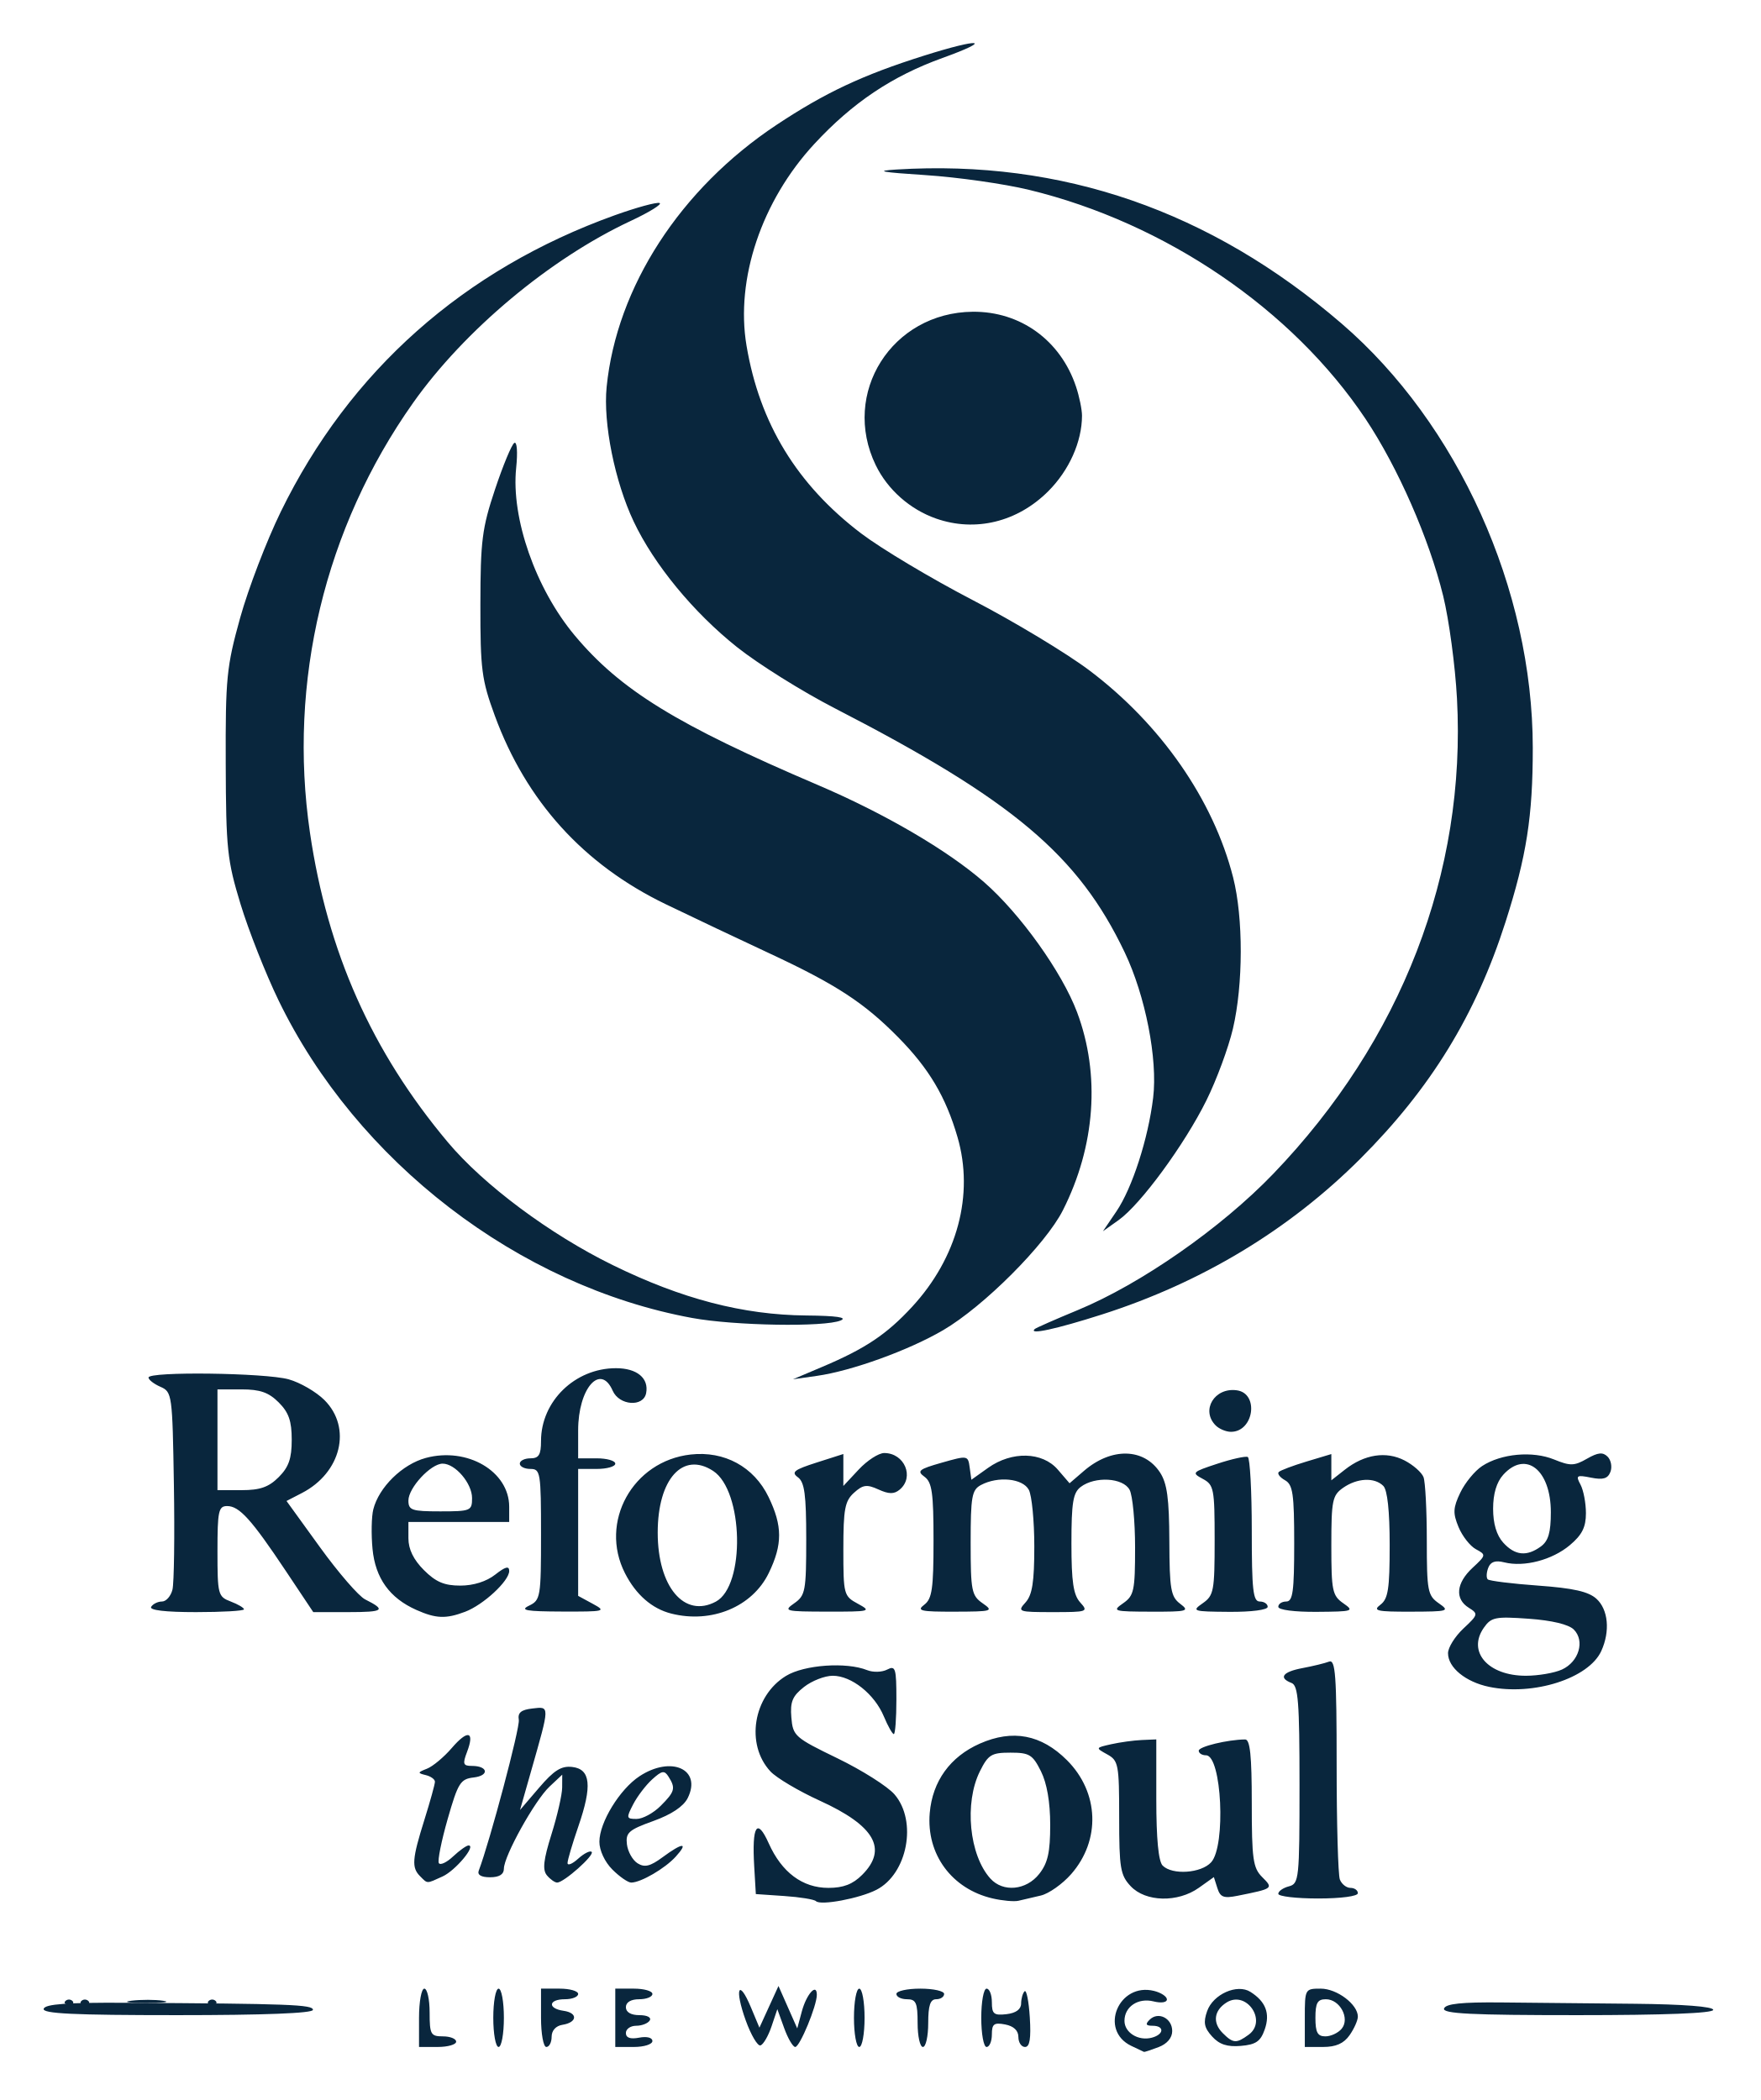
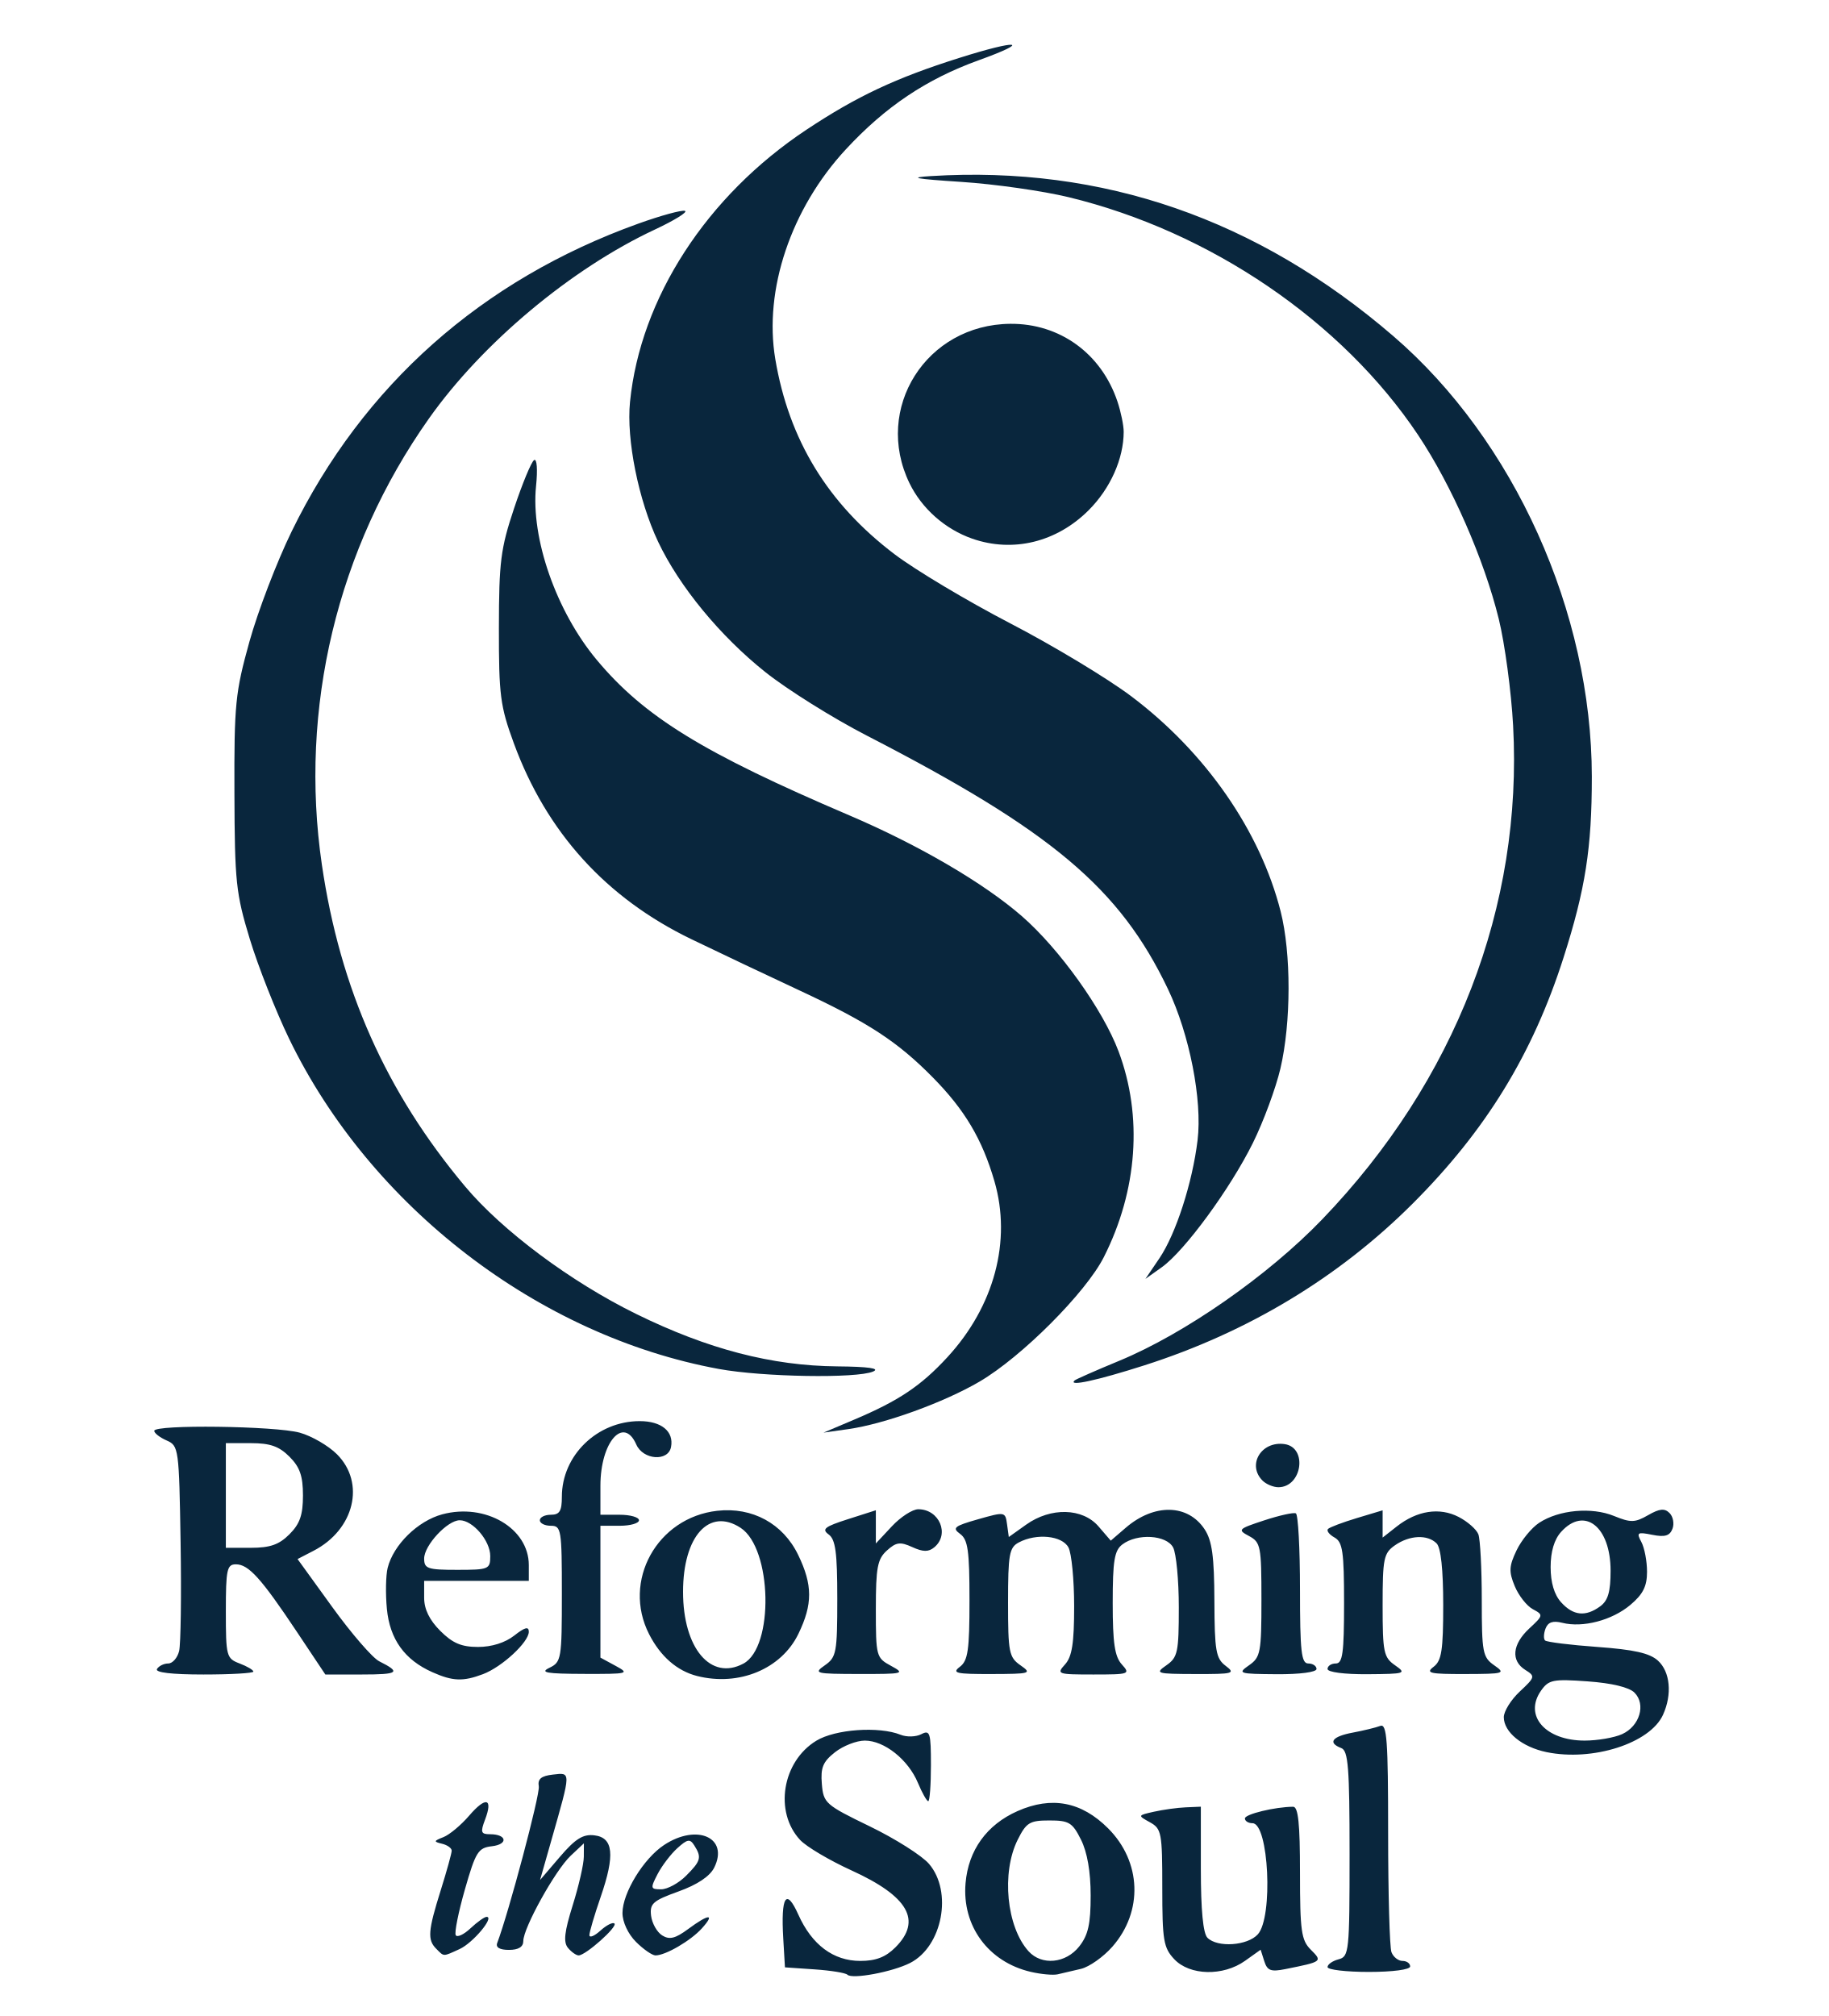
- <svg xmlns="http://www.w3.org/2000/svg" viewBox="0 0 332 396" width="332" height="396" role="img" aria-label="Reforming the Soul — Life with God">
-   <path fill="#09263d" fill-rule="evenodd" d="M8.237,378.790 C8.530,377.911 12.716,377.604 23.570,377.666 C54.609,377.842 59.000,378.008 59.000,379.000 C59.000,379.641 49.806,380.000 33.417,380.000 C13.849,380.000 7.928,379.716 8.237,378.790 Z M272.251,378.750 C272.553,377.847 275.564,377.529 283.084,377.605 C288.813,377.662 300.137,377.775 308.250,377.855 C317.320,377.944 323.000,378.385 323.000,379.000 C323.000,379.641 313.806,380.000 297.417,380.000 C277.394,380.000 271.924,379.728 272.251,378.750 Z M155.108,257.714 C163.161,254.303 167.187,251.606 171.968,246.419 C180.500,237.163 183.678,225.284 180.525,214.438 C178.310,206.820 175.148,201.494 169.344,195.606 C162.913,189.084 157.638,185.640 145.187,179.833 C139.309,177.093 130.450,172.893 125.500,170.502 C110.020,163.024 99.203,151.083 93.281,134.937 C90.808,128.195 90.555,126.239 90.569,114.000 C90.584,101.978 90.885,99.601 93.324,92.290 C94.830,87.774 96.466,83.830 96.960,83.525 C97.473,83.207 97.625,85.237 97.313,88.256 C96.337,97.711 100.985,111.005 108.348,119.819 C116.958,130.123 127.600,136.673 154.169,148.018 C166.790,153.407 178.610,160.314 185.522,166.339 C192.325,172.269 200.223,183.315 203.060,190.867 C207.481,202.633 206.514,216.125 200.384,228.235 C197.117,234.687 185.488,246.334 177.835,250.821 C171.354,254.619 160.588,258.518 154.000,259.452 L149.500,260.090 L155.108,257.714 Z M195.083,250.615 C195.312,250.403 198.972,248.792 203.215,247.036 C215.094,242.119 230.221,231.574 240.030,221.372 C264.210,196.223 276.460,164.533 274.688,131.715 C274.355,125.547 273.183,116.839 272.084,112.365 C269.425,101.543 263.531,88.101 257.452,78.995 C243.656,58.330 219.714,42.031 194.000,35.798 C189.325,34.665 180.550,33.416 174.500,33.022 C166.095,32.476 164.798,32.227 169.000,31.967 C200.171,30.038 228.224,39.745 252.928,61.007 C274.872,79.894 288.963,111.160 288.979,141.000 C288.986,153.938 287.815,161.426 283.839,173.863 C278.245,191.362 269.753,205.215 256.484,218.484 C243.057,231.910 226.556,241.861 207.738,247.878 C199.132,250.630 193.826,251.778 195.083,250.615 Z M130.500,248.533 C97.764,242.519 67.230,219.055 52.489,188.586 C50.072,183.589 46.861,175.450 45.354,170.500 C42.830,162.207 42.610,160.126 42.557,144.000 C42.504,127.834 42.712,125.738 45.278,116.500 C46.806,111.000 50.253,102.000 52.937,96.500 C65.898,69.946 87.451,50.809 115.901,40.592 C119.972,39.130 123.772,38.091 124.345,38.282 C124.919,38.473 122.450,40.005 118.858,41.686 C103.670,48.793 87.539,62.293 77.858,76.000 C61.222,99.554 54.265,128.568 58.435,157.000 C61.738,179.519 70.088,198.281 84.416,215.372 C91.182,223.443 103.619,232.717 115.500,238.550 C128.511,244.938 140.087,247.955 152.000,248.063 C157.684,248.115 159.837,248.425 158.500,249.000 C155.513,250.284 138.482,250.000 130.500,248.533 Z M210.474,228.443 C213.461,224.041 216.474,214.724 217.407,207.000 C218.287,199.720 215.946,187.768 212.036,179.575 C203.280,161.228 190.942,150.843 157.340,133.537 C151.201,130.375 142.922,125.192 138.941,122.019 C130.718,115.466 123.306,106.453 119.470,98.345 C115.909,90.817 113.689,79.783 114.369,72.984 C116.254,54.127 128.266,35.588 146.396,23.553 C155.560,17.471 162.609,14.158 174.143,10.515 C184.888,7.120 187.421,7.418 177.689,10.932 C168.175,14.367 160.737,19.356 153.535,27.135 C143.590,37.877 138.632,52.622 140.744,65.178 C143.211,79.853 150.269,91.413 162.372,100.601 C166.151,103.471 175.601,109.118 183.372,113.152 C191.142,117.185 201.034,123.145 205.354,126.396 C218.850,136.552 228.766,150.829 232.485,165.460 C234.419,173.069 234.401,185.669 232.443,194.000 C231.603,197.575 229.356,203.650 227.449,207.500 C223.324,215.831 215.053,227.114 210.908,230.066 L207.938,232.180 L210.474,228.443 Z M176.500,97.793 C171.572,96.071 167.335,92.323 165.102,87.711 C158.531,74.136 168.152,58.924 183.397,58.787 C192.393,58.706 199.942,64.179 202.862,72.899 C203.488,74.769 203.997,77.244 203.994,78.399 C203.981,83.299 201.570,88.693 197.632,92.632 C191.827,98.436 183.887,100.376 176.500,97.793 Z" />
-   <path fill="#09263d" fill-rule="evenodd" d="M213.272,385.789 C207.127,382.824 210.911,373.757 217.593,375.434 C218.917,375.766 220.000,376.488 220.000,377.038 C220.000,377.607 218.916,377.766 217.487,377.407 C214.576,376.677 212.000,378.397 212.000,381.073 C212.000,383.297 214.614,384.914 217.142,384.253 C219.469,383.644 219.584,382.000 217.300,382.000 C216.034,382.000 215.889,381.711 216.733,380.867 C218.351,379.249 221.000,380.568 221.000,382.993 C221.000,384.280 220.040,385.414 218.435,386.025 C217.024,386.561 215.787,386.970 215.685,386.932 C215.583,386.895 214.497,386.381 213.272,385.789 Z M79.000,380.500 C79.000,377.475 79.450,375.000 80.000,375.000 C80.550,375.000 81.000,377.025 81.000,379.500 C81.000,383.633 81.204,384.000 83.500,384.000 C84.875,384.000 86.000,384.450 86.000,385.000 C86.000,385.550 84.425,386.000 82.500,386.000 L79.000,386.000 L79.000,380.500 Z M93.000,380.500 C93.000,377.475 93.450,375.000 94.000,375.000 C94.550,375.000 95.000,377.475 95.000,380.500 C95.000,383.525 94.550,386.000 94.000,386.000 C93.450,386.000 93.000,383.525 93.000,380.500 Z M102.000,380.500 L102.000,375.000 L105.500,375.000 C107.425,375.000 109.000,375.450 109.000,376.000 C109.000,376.550 107.875,377.000 106.500,377.000 C103.389,377.000 103.189,378.746 106.250,379.180 C108.996,379.570 108.852,381.379 106.040,381.820 C104.802,382.014 104.000,382.898 104.000,384.070 C104.000,385.131 103.550,386.000 103.000,386.000 C102.450,386.000 102.000,383.525 102.000,380.500 Z M116.000,380.500 L116.000,375.000 L119.500,375.000 C121.425,375.000 123.000,375.450 123.000,376.000 C123.000,376.550 121.875,377.000 120.500,377.000 C118.944,377.000 118.000,377.567 118.000,378.500 C118.000,379.443 118.951,380.000 120.559,380.000 C122.010,380.000 122.851,380.433 122.500,381.000 C122.160,381.550 121.009,382.000 119.941,382.000 C118.873,382.000 118.000,382.613 118.000,383.361 C118.000,384.274 118.824,384.565 120.500,384.245 C121.959,383.966 123.000,384.232 123.000,384.883 C123.000,385.498 121.425,386.000 119.500,386.000 L116.000,386.000 L116.000,380.500 Z M140.585,380.967 C138.435,374.986 139.253,372.969 141.575,378.526 L143.177,382.360 L144.974,378.430 L146.770,374.500 L148.539,378.500 L150.308,382.500 L151.170,379.299 C152.052,376.024 154.000,373.862 154.000,376.158 C154.000,378.247 150.793,386.000 149.929,386.000 C149.489,386.000 148.550,384.397 147.841,382.437 L146.553,378.874 L145.457,382.127 C144.855,383.916 143.922,385.526 143.384,385.705 C142.846,385.885 141.587,383.752 140.585,380.967 Z M161.000,380.500 C161.000,377.475 161.450,375.000 162.000,375.000 C162.550,375.000 163.000,377.475 163.000,380.500 C163.000,383.525 162.550,386.000 162.000,386.000 C161.450,386.000 161.000,383.525 161.000,380.500 Z M173.000,381.500 C173.000,377.667 172.704,377.000 171.000,377.000 C169.900,377.000 169.000,376.550 169.000,376.000 C169.000,375.450 171.025,375.000 173.500,375.000 C175.975,375.000 178.000,375.450 178.000,376.000 C178.000,376.550 177.325,377.000 176.500,377.000 C175.389,377.000 175.000,378.167 175.000,381.500 C175.000,383.975 174.550,386.000 174.000,386.000 C173.450,386.000 173.000,383.975 173.000,381.500 Z M185.000,380.500 C185.000,377.475 185.450,375.000 186.000,375.000 C186.550,375.000 187.000,376.155 187.000,377.566 C187.000,379.776 187.382,380.089 189.750,379.816 C191.526,379.612 192.505,378.905 192.513,377.821 C192.520,376.897 192.814,375.853 193.166,375.501 C193.518,375.148 193.963,377.367 194.153,380.431 C194.401,384.407 194.142,386.002 193.250,386.001 C192.562,386.001 192.000,385.152 192.000,384.117 C192.000,382.902 191.113,382.064 189.500,381.755 C187.404,381.355 187.000,381.659 187.000,383.639 C187.000,384.937 186.550,386.000 186.000,386.000 C185.450,386.000 185.000,383.525 185.000,380.500 Z M228.516,384.018 C227.023,382.368 226.831,381.382 227.585,379.238 C228.705,376.053 233.241,374.032 235.736,375.605 C238.639,377.437 239.497,379.683 238.443,382.697 C237.655,384.954 236.775,385.558 233.931,385.799 C231.364,386.015 229.884,385.529 228.516,384.018 Z M246.000,380.500 C246.000,375.056 246.030,375.000 249.000,375.000 C252.065,375.000 256.000,377.967 256.000,380.277 C256.000,380.980 255.299,382.555 254.443,383.777 C253.347,385.342 251.868,386.000 249.443,386.000 L246.000,386.000 L246.000,380.500 Z M235.418,383.684 C238.981,381.078 234.987,375.259 231.250,377.612 C228.865,379.114 228.572,381.430 230.521,383.379 C232.485,385.342 233.097,385.380 235.418,383.684 Z M252.947,382.564 C254.559,380.622 252.618,377.000 249.965,377.000 C248.386,377.000 248.000,377.688 248.000,380.500 C248.000,383.257 248.398,384.000 249.878,384.000 C250.910,384.000 252.291,383.354 252.947,382.564 Z M12.333,377.333 C12.700,376.967 13.300,376.967 13.667,377.333 C14.033,377.700 13.733,378.000 13.000,378.000 C12.267,378.000 11.967,377.700 12.333,377.333 Z M15.333,377.333 C15.700,376.967 16.300,376.967 16.667,377.333 C17.033,377.700 16.733,378.000 16.000,378.000 C15.267,378.000 14.967,377.700 15.333,377.333 Z M24.768,377.275 C26.565,377.053 29.265,377.057 30.768,377.285 C32.271,377.514 30.800,377.696 27.500,377.690 C24.200,377.685 22.971,377.498 24.768,377.275 Z M39.333,377.333 C39.700,376.967 40.300,376.967 40.667,377.333 C41.033,377.700 40.733,378.000 40.000,378.000 C39.267,378.000 38.967,377.700 39.333,377.333 Z M153.835,358.502 C153.505,358.172 150.819,357.736 147.867,357.535 L142.500,357.168 L142.193,351.953 C141.739,344.238 142.725,342.670 144.931,347.598 C147.386,353.081 151.294,356.000 156.180,356.000 C158.999,356.000 160.776,355.315 162.545,353.545 C167.424,348.667 164.916,344.278 154.551,339.555 C150.574,337.742 146.390,335.262 145.255,334.043 C140.503,328.943 141.992,319.804 148.190,316.026 C151.635,313.925 159.571,313.365 163.500,314.945 C164.600,315.387 166.287,315.339 167.250,314.839 C168.831,314.018 169.000,314.561 169.000,320.465 C169.000,324.059 168.781,327.000 168.513,327.000 C168.246,327.000 167.400,325.501 166.635,323.668 C164.873,319.452 160.536,316.000 157.000,316.000 C155.498,316.000 153.060,316.952 151.581,318.115 C149.397,319.833 148.950,320.911 149.196,323.865 C149.488,327.354 149.837,327.663 157.897,331.570 C162.515,333.809 167.353,336.872 168.647,338.376 C172.979,343.413 171.090,353.367 165.233,356.365 C162.043,357.998 154.706,359.373 153.835,358.502 Z M187.123,357.987 C179.429,356.195 174.619,349.649 175.286,341.878 C175.799,335.892 179.134,331.271 184.725,328.797 C190.923,326.056 196.319,327.084 201.164,331.929 C207.229,337.993 207.554,347.021 201.940,353.416 C200.311,355.271 197.746,357.083 196.239,357.442 C194.733,357.801 192.825,358.248 192.000,358.434 C191.175,358.621 188.980,358.420 187.123,357.987 Z M213.174,355.686 C211.223,353.608 211.000,352.279 211.000,342.721 C211.000,332.711 210.865,331.996 208.750,330.827 C206.513,329.590 206.517,329.579 209.500,328.910 C211.150,328.540 213.738,328.183 215.250,328.118 L218.000,328.000 L218.000,339.300 C218.000,346.756 218.408,351.008 219.200,351.800 C221.022,353.622 226.466,353.247 228.345,351.171 C231.157,348.064 230.337,331.000 227.375,331.000 C226.619,331.000 226.000,330.609 226.000,330.131 C226.000,329.357 231.437,328.040 234.750,328.011 C235.681,328.003 236.000,331.061 236.000,340.000 C236.000,350.562 236.234,352.234 237.949,353.949 C240.113,356.113 240.092,356.130 233.337,357.486 C230.707,358.014 230.062,357.770 229.514,356.044 L228.855,353.967 L226.023,355.984 C222.048,358.814 215.981,358.674 213.174,355.686 Z M241.000,357.117 C241.000,356.631 241.900,355.998 243.000,355.710 C244.910,355.211 245.000,354.346 245.000,336.562 C245.000,320.929 244.759,317.845 243.500,317.362 C240.979,316.394 241.817,315.257 245.571,314.553 C247.535,314.184 249.785,313.636 250.571,313.334 C251.780,312.870 252.000,315.864 252.000,332.811 C252.000,343.825 252.273,353.548 252.607,354.418 C252.941,355.288 253.841,356.000 254.607,356.000 C255.373,356.000 256.000,356.450 256.000,357.000 C256.000,357.578 252.833,358.000 248.500,358.000 C244.375,358.000 241.000,357.602 241.000,357.117 Z M195.927,353.365 C197.550,351.302 198.000,349.295 197.998,344.115 C197.997,339.821 197.383,336.272 196.248,334.000 C194.687,330.875 194.072,330.500 190.500,330.500 C186.928,330.500 186.313,330.875 184.752,334.000 C181.764,339.980 182.724,349.827 186.725,354.248 C189.112,356.886 193.488,356.466 195.927,353.365 Z M79.200,353.800 C77.571,352.171 77.694,350.558 80.013,343.161 C81.106,339.674 82.000,336.445 82.000,335.984 C82.000,335.524 81.213,334.958 80.250,334.728 C78.684,334.353 78.710,334.227 80.500,333.526 C81.600,333.094 83.703,331.340 85.173,329.627 C88.202,326.098 89.544,326.440 88.053,330.361 C87.185,332.644 87.308,333.000 88.966,333.000 C92.032,333.000 92.307,334.832 89.293,335.182 C86.807,335.470 86.353,336.197 84.405,343.000 C83.223,347.125 82.471,350.871 82.734,351.325 C82.996,351.779 84.205,351.217 85.420,350.075 C86.635,348.934 87.948,348.000 88.338,348.000 C89.828,348.000 85.851,352.747 83.439,353.846 C80.355,355.251 80.654,355.254 79.200,353.800 Z M103.109,353.632 C102.248,352.594 102.457,350.720 103.974,345.882 C105.074,342.372 105.980,338.409 105.987,337.076 L106.000,334.651 L103.593,336.913 C100.822,339.515 95.000,350.003 95.000,352.390 C95.000,353.458 94.123,354.000 92.393,354.000 C90.721,354.000 89.956,353.552 90.261,352.750 C92.362,347.219 98.058,325.775 97.811,324.326 C97.579,322.964 98.232,322.416 100.382,322.171 C103.686,321.793 103.692,321.479 100.151,333.906 L98.041,341.312 L101.645,337.102 C104.446,333.829 105.834,332.959 107.874,333.196 C111.359,333.600 111.684,336.734 109.037,344.407 C107.917,347.655 107.000,350.762 107.000,351.312 C107.000,351.861 107.903,351.493 109.006,350.494 C110.110,349.496 111.254,348.920 111.548,349.215 C112.144,349.811 106.311,355.000 105.046,355.000 C104.605,355.000 103.734,354.384 103.109,353.632 Z M115.455,352.545 C114.015,351.106 113.002,348.935 113.005,347.295 C113.012,343.654 116.835,337.407 120.558,334.953 C126.548,331.004 132.364,333.631 129.657,339.062 C128.869,340.642 126.592,342.162 123.169,343.392 C118.528,345.061 117.931,345.589 118.197,347.793 C118.364,349.171 119.269,350.780 120.209,351.368 C121.533,352.197 122.591,351.939 124.918,350.219 C128.704,347.420 129.885,347.364 127.407,350.102 C125.381,352.341 120.819,355.000 119.004,355.000 C118.402,355.000 116.805,353.895 115.455,352.545 Z M124.545,340.545 C127.240,337.851 127.416,337.206 126.046,335.040 C125.259,333.795 124.802,333.869 122.959,335.537 C121.769,336.614 120.155,338.734 119.372,340.248 C118.040,342.823 118.082,343.000 120.020,343.000 C121.159,343.000 123.195,341.895 124.545,340.545 Z M280.753,318.093 C276.319,317.173 273.000,314.456 273.000,311.746 C273.000,310.677 274.309,308.580 275.909,307.085 C278.688,304.489 278.733,304.314 276.909,303.175 C274.244,301.511 274.530,298.517 277.628,295.644 C280.184,293.274 280.202,293.178 278.265,292.142 C277.170,291.556 275.695,289.677 274.986,287.967 C273.893,285.328 273.942,284.344 275.309,281.477 C276.196,279.619 278.047,277.360 279.422,276.459 C283.019,274.102 288.939,273.561 292.999,275.218 C296.049,276.463 296.805,276.445 299.193,275.074 C301.278,273.878 302.188,273.788 303.089,274.689 C303.736,275.336 303.974,276.626 303.617,277.555 C303.128,278.831 302.233,279.097 299.960,278.642 C297.234,278.097 297.047,278.220 297.976,279.954 C298.539,281.007 299.000,283.433 299.000,285.345 C299.000,287.988 298.273,289.434 295.971,291.371 C292.648,294.167 287.355,295.557 283.611,294.617 C281.918,294.192 281.023,294.497 280.581,295.650 C280.235,296.550 280.193,297.526 280.486,297.819 C280.779,298.112 285.054,298.643 289.985,298.999 C296.614,299.477 299.479,300.123 300.975,301.478 C303.211,303.501 303.595,307.601 301.897,311.327 C299.543,316.494 289.122,319.828 280.753,318.093 Z M294.477,314.829 C297.673,313.372 298.847,309.419 296.717,307.288 C295.748,306.320 292.589,305.560 288.231,305.249 C281.922,304.797 281.147,304.952 279.754,306.941 C276.581,311.470 280.542,316.000 287.675,316.000 C290.002,316.000 293.063,315.473 294.477,314.829 Z M78.500,303.588 C73.452,301.345 70.765,297.606 70.234,292.087 C69.971,289.349 70.036,285.994 70.378,284.631 C71.427,280.451 75.848,276.118 80.283,274.924 C88.100,272.819 96.000,277.449 96.000,284.135 L96.000,287.000 L86.500,287.000 L77.000,287.000 L77.000,290.077 C77.000,292.144 77.959,294.113 79.923,296.077 C82.165,298.319 83.765,299.000 86.788,299.000 C89.262,299.000 91.712,298.228 93.365,296.927 C95.280,295.421 96.000,295.234 96.000,296.240 C96.000,298.127 91.130,302.635 87.685,303.936 C84.069,305.303 82.198,305.232 78.500,303.588 Z M126.542,304.271 C122.912,303.349 119.896,300.717 117.832,296.671 C112.913,287.028 119.279,275.512 130.210,274.280 C136.575,273.562 142.142,276.596 144.895,282.282 C147.540,287.747 147.551,291.230 144.940,296.624 C141.852,303.003 134.151,306.203 126.542,304.271 Z M28.500,303.000 C28.840,302.450 29.758,302.000 30.540,302.000 C31.322,302.000 32.211,300.988 32.516,299.750 C32.820,298.512 32.942,289.625 32.785,280.000 C32.507,262.940 32.443,262.475 30.250,261.513 C29.012,260.970 28.000,260.182 28.000,259.763 C28.000,258.589 49.991,258.870 54.421,260.100 C56.578,260.699 59.615,262.462 61.171,264.017 C66.386,269.232 64.330,277.710 56.921,281.541 L54.018,283.042 L60.331,291.771 C63.803,296.572 67.632,300.995 68.840,301.601 C72.872,303.623 72.378,304.000 65.697,304.000 L59.061,304.000 L53.892,296.250 C47.400,286.517 45.126,284.000 42.826,284.000 C41.201,284.000 41.000,284.938 41.000,292.525 C41.000,300.698 41.103,301.089 43.500,302.000 C44.875,302.523 46.000,303.187 46.000,303.475 C46.000,303.764 41.923,304.000 36.941,304.000 C31.156,304.000 28.105,303.639 28.500,303.000 Z M99.750,302.780 C101.903,301.741 102.000,301.163 102.000,289.347 C102.000,277.667 101.892,277.000 100.000,277.000 C98.900,277.000 98.000,276.550 98.000,276.000 C98.000,275.450 98.900,275.000 100.000,275.000 C101.592,275.000 102.000,274.333 102.000,271.734 C102.000,264.233 108.407,258.005 116.128,258.002 C120.084,258.000 122.362,259.881 121.819,262.702 C121.302,265.388 116.746,265.061 115.513,262.250 C113.202,256.983 109.000,261.805 109.000,269.723 L109.000,275.000 L112.500,275.000 C114.425,275.000 116.000,275.450 116.000,276.000 C116.000,276.550 114.425,277.000 112.500,277.000 L109.000,277.000 L109.000,288.968 L109.000,300.936 L111.750,302.428 C114.367,303.848 114.090,303.919 106.000,303.892 C99.160,303.870 97.939,303.653 99.750,302.780 Z M149.750,302.326 C151.841,300.867 152.000,300.014 152.000,290.238 C152.000,281.838 151.684,279.490 150.431,278.573 C149.123,277.617 149.706,277.156 153.931,275.805 L159.000,274.184 L159.000,277.198 L159.000,280.212 L161.901,277.106 C163.497,275.398 165.657,274.000 166.701,274.000 C170.536,274.000 172.453,278.549 169.612,280.907 C168.563,281.778 167.587,281.769 165.616,280.871 C163.419,279.870 162.692,279.969 161.004,281.496 C159.287,283.050 159.000,284.574 159.000,292.123 C159.000,300.709 159.071,300.975 161.750,302.428 C164.369,303.849 164.094,303.919 156.000,303.908 C147.986,303.896 147.629,303.805 149.750,302.326 Z M174.250,302.608 C175.726,301.487 176.000,299.593 176.000,290.500 C176.000,281.502 175.719,279.515 174.297,278.476 C172.810,277.388 173.220,277.053 177.547,275.822 C182.438,274.431 182.504,274.442 182.818,276.726 L183.137,279.039 L186.292,276.792 C190.767,273.605 196.529,273.751 199.429,277.123 L201.647,279.701 L204.371,277.357 C209.544,272.907 215.668,273.037 218.698,277.661 C220.039,279.708 220.429,282.577 220.460,290.601 C220.495,299.715 220.732,301.088 222.500,302.424 C224.342,303.817 223.906,303.935 217.000,303.916 C209.894,303.896 209.618,303.813 211.750,302.326 C213.799,300.897 214.000,299.956 214.000,291.812 C214.000,286.893 213.534,281.998 212.965,280.934 C211.743,278.651 206.453,278.340 203.750,280.392 C202.304,281.490 202.000,283.337 202.000,291.032 C202.000,298.292 202.364,300.745 203.655,302.171 C205.243,303.926 205.034,304.000 198.500,304.000 C191.966,304.000 191.757,303.926 193.345,302.171 C194.619,300.763 195.000,298.332 195.000,291.606 C195.000,286.800 194.534,281.998 193.965,280.934 C192.812,278.780 188.148,278.315 184.934,280.035 C183.223,280.951 183.000,282.205 183.000,290.913 C183.000,299.989 183.175,300.878 185.250,302.326 C187.382,303.813 187.106,303.896 180.000,303.916 C173.555,303.933 172.746,303.750 174.250,302.608 Z M226.750,302.326 C228.837,300.870 229.000,300.007 229.000,290.413 C229.000,280.712 228.860,279.996 226.751,278.867 C224.616,277.724 224.756,277.579 229.501,276.020 C232.250,275.116 234.838,274.543 235.250,274.747 C235.662,274.951 236.000,281.166 236.000,288.559 C236.000,299.840 236.241,302.000 237.500,302.000 C238.325,302.000 239.000,302.450 239.000,303.000 C239.000,303.580 235.952,303.978 231.750,303.948 C224.867,303.898 224.614,303.816 226.750,302.326 Z M241.000,303.000 C241.000,302.450 241.675,302.000 242.500,302.000 C243.742,302.000 244.000,300.117 244.000,291.050 C244.000,281.681 243.749,279.959 242.258,279.125 C241.300,278.589 240.774,277.893 241.088,277.578 C241.403,277.264 243.762,276.374 246.330,275.601 L251.000,274.196 L251.000,276.670 L251.000,279.145 L253.547,277.142 C257.241,274.236 261.332,273.603 264.806,275.400 C266.429,276.239 268.037,277.654 268.379,278.545 C268.720,279.435 269.000,284.797 269.000,290.460 C269.000,300.006 269.164,300.870 271.250,302.326 C273.382,303.813 273.106,303.896 266.000,303.916 C259.555,303.933 258.746,303.750 260.250,302.608 C261.710,301.500 262.000,299.633 262.000,291.340 C262.000,284.942 261.572,280.972 260.800,280.200 C259.144,278.544 255.876,278.698 253.223,280.557 C251.196,281.976 251.000,282.936 251.000,291.435 C251.000,299.970 251.190,300.888 253.250,302.326 C255.386,303.816 255.133,303.898 248.250,303.948 C244.048,303.978 241.000,303.580 241.000,303.000 Z M134.961,302.021 C140.551,299.029 140.186,281.134 134.458,277.380 C128.739,273.633 124.000,278.899 124.000,289.000 C124.000,299.225 129.027,305.197 134.961,302.021 Z M290.501,291.623 C291.918,290.587 292.385,288.987 292.385,285.164 C292.385,277.150 287.643,273.422 283.405,278.105 C282.155,279.486 281.500,281.685 281.500,284.500 C281.500,287.315 282.155,289.514 283.405,290.895 C285.614,293.336 287.845,293.565 290.501,291.623 Z M89.000,282.500 C89.000,279.713 85.833,276.000 83.455,276.000 C81.226,276.000 77.000,280.553 77.000,282.955 C77.000,284.788 77.622,285.000 83.000,285.000 C88.733,285.000 89.000,284.889 89.000,282.500 Z M52.545,278.545 C54.439,276.652 55.000,275.041 55.000,271.500 C55.000,267.959 54.439,266.348 52.545,264.455 C50.659,262.568 49.038,262.000 45.545,262.000 L41.000,262.000 L41.000,271.500 L41.000,281.000 L45.545,281.000 C49.038,281.000 50.659,280.432 52.545,278.545 Z M229.200,268.800 C226.340,265.940 228.972,261.575 233.195,262.173 C237.422,262.772 236.390,270.000 232.078,270.000 C231.155,270.000 229.860,269.460 229.200,268.800 Z" />
+ <svg xmlns="http://www.w3.org/2000/svg" viewBox="0 0 332 366" width="332" height="366" role="img" aria-label="Reforming the Soul">
+   <path fill="#09263d" fill-rule="evenodd" d="M155.108,257.714 C163.161,254.303 167.187,251.606 171.968,246.419 C180.500,237.163 183.678,225.284 180.525,214.438 C178.310,206.820 175.148,201.494 169.344,195.606 C162.913,189.084 157.638,185.640 145.187,179.833 C139.309,177.093 130.450,172.893 125.500,170.502 C110.020,163.024 99.203,151.083 93.281,134.937 C90.808,128.195 90.555,126.239 90.569,114.000 C90.584,101.978 90.885,99.601 93.324,92.290 C94.830,87.774 96.466,83.830 96.960,83.525 C97.473,83.207 97.625,85.237 97.313,88.256 C96.337,97.711 100.985,111.005 108.348,119.819 C116.958,130.123 127.600,136.673 154.169,148.018 C166.790,153.407 178.610,160.314 185.522,166.339 C192.325,172.269 200.223,183.315 203.060,190.867 C207.481,202.633 206.514,216.125 200.384,228.235 C197.117,234.687 185.488,246.334 177.835,250.821 C171.354,254.619 160.588,258.518 154.000,259.452 L149.500,260.090 L155.108,257.714 Z M195.083,250.615 C195.312,250.403 198.972,248.792 203.215,247.036 C215.094,242.119 230.221,231.574 240.030,221.372 C264.210,196.223 276.460,164.533 274.688,131.715 C274.355,125.547 273.183,116.839 272.084,112.365 C269.425,101.543 263.531,88.101 257.452,78.995 C243.656,58.330 219.714,42.031 194.000,35.798 C189.325,34.665 180.550,33.416 174.500,33.022 C166.095,32.476 164.798,32.227 169.000,31.967 C200.171,30.038 228.224,39.745 252.928,61.007 C274.872,79.894 288.963,111.160 288.979,141.000 C288.986,153.938 287.815,161.426 283.839,173.863 C278.245,191.362 269.753,205.215 256.484,218.484 C243.057,231.910 226.556,241.861 207.738,247.878 C199.132,250.630 193.826,251.778 195.083,250.615 Z M130.500,248.533 C97.764,242.519 67.230,219.055 52.489,188.586 C50.072,183.589 46.861,175.450 45.354,170.500 C42.830,162.207 42.610,160.126 42.557,144.000 C42.504,127.834 42.712,125.738 45.278,116.500 C46.806,111.000 50.253,102.000 52.937,96.500 C65.898,69.946 87.451,50.809 115.901,40.592 C119.972,39.130 123.772,38.091 124.345,38.282 C124.919,38.473 122.450,40.005 118.858,41.686 C103.670,48.793 87.539,62.293 77.858,76.000 C61.222,99.554 54.265,128.568 58.435,157.000 C61.738,179.519 70.088,198.281 84.416,215.372 C91.182,223.443 103.619,232.717 115.500,238.550 C128.511,244.938 140.087,247.955 152.000,248.063 C157.684,248.115 159.837,248.425 158.500,249.000 C155.513,250.284 138.482,250.000 130.500,248.533 Z M210.474,228.443 C213.461,224.041 216.474,214.724 217.407,207.000 C218.287,199.720 215.946,187.768 212.036,179.575 C203.280,161.228 190.942,150.843 157.340,133.537 C151.201,130.375 142.922,125.192 138.941,122.019 C130.718,115.466 123.306,106.453 119.470,98.345 C115.909,90.817 113.689,79.783 114.369,72.984 C116.254,54.127 128.266,35.588 146.396,23.553 C155.560,17.471 162.609,14.158 174.143,10.515 C184.888,7.120 187.421,7.418 177.689,10.932 C168.175,14.367 160.737,19.356 153.535,27.135 C143.590,37.877 138.632,52.622 140.744,65.178 C143.211,79.853 150.269,91.413 162.372,100.601 C166.151,103.471 175.601,109.118 183.372,113.152 C191.142,117.185 201.034,123.145 205.354,126.396 C218.850,136.552 228.766,150.829 232.485,165.460 C234.419,173.069 234.401,185.669 232.443,194.000 C231.603,197.575 229.356,203.650 227.449,207.500 C223.324,215.831 215.053,227.114 210.908,230.066 L207.938,232.180 L210.474,228.443 Z M176.500,97.793 C171.572,96.071 167.335,92.323 165.102,87.711 C158.531,74.136 168.152,58.924 183.397,58.787 C192.393,58.706 199.942,64.179 202.862,72.899 C203.488,74.769 203.997,77.244 203.994,78.399 C203.981,83.299 201.570,88.693 197.632,92.632 C191.827,98.436 183.887,100.376 176.500,97.793 Z" />
+   <path fill="#09263d" fill-rule="evenodd" d="M153.835,358.502 C153.505,358.172 150.819,357.736 147.867,357.535 L142.500,357.168 L142.193,351.953 C141.739,344.238 142.725,342.670 144.931,347.598 C147.386,353.081 151.294,356.000 156.180,356.000 C158.999,356.000 160.776,355.315 162.545,353.545 C167.424,348.667 164.916,344.278 154.551,339.555 C150.574,337.742 146.390,335.262 145.255,334.043 C140.503,328.943 141.992,319.804 148.190,316.026 C151.635,313.925 159.571,313.365 163.500,314.945 C164.600,315.387 166.287,315.339 167.250,314.839 C168.831,314.018 169.000,314.561 169.000,320.465 C169.000,324.059 168.781,327.000 168.513,327.000 C168.246,327.000 167.400,325.501 166.635,323.668 C164.873,319.452 160.536,316.000 157.000,316.000 C155.498,316.000 153.060,316.952 151.581,318.115 C149.397,319.833 148.950,320.911 149.196,323.865 C149.488,327.354 149.837,327.663 157.897,331.570 C162.515,333.809 167.353,336.872 168.647,338.376 C172.979,343.413 171.090,353.367 165.233,356.365 C162.043,357.998 154.706,359.373 153.835,358.502 Z M187.123,357.987 C179.429,356.195 174.619,349.649 175.286,341.878 C175.799,335.892 179.134,331.271 184.725,328.797 C190.923,326.056 196.319,327.084 201.164,331.929 C207.229,337.993 207.554,347.021 201.940,353.416 C200.311,355.271 197.746,357.083 196.239,357.442 C194.733,357.801 192.825,358.248 192.000,358.434 C191.175,358.621 188.980,358.420 187.123,357.987 Z M213.174,355.686 C211.223,353.608 211.000,352.279 211.000,342.721 C211.000,332.711 210.865,331.996 208.750,330.827 C206.513,329.590 206.517,329.579 209.500,328.910 C211.150,328.540 213.738,328.183 215.250,328.118 L218.000,328.000 L218.000,339.300 C218.000,346.756 218.408,351.008 219.200,351.800 C221.022,353.622 226.466,353.247 228.345,351.171 C231.157,348.064 230.337,331.000 227.375,331.000 C226.619,331.000 226.000,330.609 226.000,330.131 C226.000,329.357 231.437,328.040 234.750,328.011 C235.681,328.003 236.000,331.061 236.000,340.000 C236.000,350.562 236.234,352.234 237.949,353.949 C240.113,356.113 240.092,356.130 233.337,357.486 C230.707,358.014 230.062,357.770 229.514,356.044 L228.855,353.967 L226.023,355.984 C222.048,358.814 215.981,358.674 213.174,355.686 Z M241.000,357.117 C241.000,356.631 241.900,355.998 243.000,355.710 C244.910,355.211 245.000,354.346 245.000,336.562 C245.000,320.929 244.759,317.845 243.500,317.362 C240.979,316.394 241.817,315.257 245.571,314.553 C247.535,314.184 249.785,313.636 250.571,313.334 C251.780,312.870 252.000,315.864 252.000,332.811 C252.000,343.825 252.273,353.548 252.607,354.418 C252.941,355.288 253.841,356.000 254.607,356.000 C255.373,356.000 256.000,356.450 256.000,357.000 C256.000,357.578 252.833,358.000 248.500,358.000 C244.375,358.000 241.000,357.602 241.000,357.117 Z M195.927,353.365 C197.550,351.302 198.000,349.295 197.998,344.115 C197.997,339.821 197.383,336.272 196.248,334.000 C194.687,330.875 194.072,330.500 190.500,330.500 C186.928,330.500 186.313,330.875 184.752,334.000 C181.764,339.980 182.724,349.827 186.725,354.248 C189.112,356.886 193.488,356.466 195.927,353.365 Z M79.200,353.800 C77.571,352.171 77.694,350.558 80.013,343.161 C81.106,339.674 82.000,336.445 82.000,335.984 C82.000,335.524 81.213,334.958 80.250,334.728 C78.684,334.353 78.710,334.227 80.500,333.526 C81.600,333.094 83.703,331.340 85.173,329.627 C88.202,326.098 89.544,326.440 88.053,330.361 C87.185,332.644 87.308,333.000 88.966,333.000 C92.032,333.000 92.307,334.832 89.293,335.182 C86.807,335.470 86.353,336.197 84.405,343.000 C83.223,347.125 82.471,350.871 82.734,351.325 C82.996,351.779 84.205,351.217 85.420,350.075 C86.635,348.934 87.948,348.000 88.338,348.000 C89.828,348.000 85.851,352.747 83.439,353.846 C80.355,355.251 80.654,355.254 79.200,353.800 Z M103.109,353.632 C102.248,352.594 102.457,350.720 103.974,345.882 C105.074,342.372 105.980,338.409 105.987,337.076 L106.000,334.651 L103.593,336.913 C100.822,339.515 95.000,350.003 95.000,352.390 C95.000,353.458 94.123,354.000 92.393,354.000 C90.721,354.000 89.956,353.552 90.261,352.750 C92.362,347.219 98.058,325.775 97.811,324.326 C97.579,322.964 98.232,322.416 100.382,322.171 C103.686,321.793 103.692,321.479 100.151,333.906 L98.041,341.312 L101.645,337.102 C104.446,333.829 105.834,332.959 107.874,333.196 C111.359,333.600 111.684,336.734 109.037,344.407 C107.917,347.655 107.000,350.762 107.000,351.312 C107.000,351.861 107.903,351.493 109.006,350.494 C110.110,349.496 111.254,348.920 111.548,349.215 C112.144,349.811 106.311,355.000 105.046,355.000 C104.605,355.000 103.734,354.384 103.109,353.632 Z M115.455,352.545 C114.015,351.106 113.002,348.935 113.005,347.295 C113.012,343.654 116.835,337.407 120.558,334.953 C126.548,331.004 132.364,333.631 129.657,339.062 C128.869,340.642 126.592,342.162 123.169,343.392 C118.528,345.061 117.931,345.589 118.197,347.793 C118.364,349.171 119.269,350.780 120.209,351.368 C121.533,352.197 122.591,351.939 124.918,350.219 C128.704,347.420 129.885,347.364 127.407,350.102 C125.381,352.341 120.819,355.000 119.004,355.000 C118.402,355.000 116.805,353.895 115.455,352.545 Z M124.545,340.545 C127.240,337.851 127.416,337.206 126.046,335.040 C125.259,333.795 124.802,333.869 122.959,335.537 C121.769,336.614 120.155,338.734 119.372,340.248 C118.040,342.823 118.082,343.000 120.020,343.000 C121.159,343.000 123.195,341.895 124.545,340.545 Z M280.753,318.093 C276.319,317.173 273.000,314.456 273.000,311.746 C273.000,310.677 274.309,308.580 275.909,307.085 C278.688,304.489 278.733,304.314 276.909,303.175 C274.244,301.511 274.530,298.517 277.628,295.644 C280.184,293.274 280.202,293.178 278.265,292.142 C277.170,291.556 275.695,289.677 274.986,287.967 C273.893,285.328 273.942,284.344 275.309,281.477 C276.196,279.619 278.047,277.360 279.422,276.459 C283.019,274.102 288.939,273.561 292.999,275.218 C296.049,276.463 296.805,276.445 299.193,275.074 C301.278,273.878 302.188,273.788 303.089,274.689 C303.736,275.336 303.974,276.626 303.617,277.555 C303.128,278.831 302.233,279.097 299.960,278.642 C297.234,278.097 297.047,278.220 297.976,279.954 C298.539,281.007 299.000,283.433 299.000,285.345 C299.000,287.988 298.273,289.434 295.971,291.371 C292.648,294.167 287.355,295.557 283.611,294.617 C281.918,294.192 281.023,294.497 280.581,295.650 C280.235,296.550 280.193,297.526 280.486,297.819 C280.779,298.112 285.054,298.643 289.985,298.999 C296.614,299.477 299.479,300.123 300.975,301.478 C303.211,303.501 303.595,307.601 301.897,311.327 C299.543,316.494 289.122,319.828 280.753,318.093 Z M294.477,314.829 C297.673,313.372 298.847,309.419 296.717,307.288 C295.748,306.320 292.589,305.560 288.231,305.249 C281.922,304.797 281.147,304.952 279.754,306.941 C276.581,311.470 280.542,316.000 287.675,316.000 C290.002,316.000 293.063,315.473 294.477,314.829 Z M78.500,303.588 C73.452,301.345 70.765,297.606 70.234,292.087 C69.971,289.349 70.036,285.994 70.378,284.631 C71.427,280.451 75.848,276.118 80.283,274.924 C88.100,272.819 96.000,277.449 96.000,284.135 L96.000,287.000 L86.500,287.000 L77.000,287.000 L77.000,290.077 C77.000,292.144 77.959,294.113 79.923,296.077 C82.165,298.319 83.765,299.000 86.788,299.000 C89.262,299.000 91.712,298.228 93.365,296.927 C95.280,295.421 96.000,295.234 96.000,296.240 C96.000,298.127 91.130,302.635 87.685,303.936 C84.069,305.303 82.198,305.232 78.500,303.588 Z M126.542,304.271 C122.912,303.349 119.896,300.717 117.832,296.671 C112.913,287.028 119.279,275.512 130.210,274.280 C136.575,273.562 142.142,276.596 144.895,282.282 C147.540,287.747 147.551,291.230 144.940,296.624 C141.852,303.003 134.151,306.203 126.542,304.271 Z M28.500,303.000 C28.840,302.450 29.758,302.000 30.540,302.000 C31.322,302.000 32.211,300.988 32.516,299.750 C32.820,298.512 32.942,289.625 32.785,280.000 C32.507,262.940 32.443,262.475 30.250,261.513 C29.012,260.970 28.000,260.182 28.000,259.763 C28.000,258.589 49.991,258.870 54.421,260.100 C56.578,260.699 59.615,262.462 61.171,264.017 C66.386,269.232 64.330,277.710 56.921,281.541 L54.018,283.042 L60.331,291.771 C63.803,296.572 67.632,300.995 68.840,301.601 C72.872,303.623 72.378,304.000 65.697,304.000 L59.061,304.000 L53.892,296.250 C47.400,286.517 45.126,284.000 42.826,284.000 C41.201,284.000 41.000,284.938 41.000,292.525 C41.000,300.698 41.103,301.089 43.500,302.000 C44.875,302.523 46.000,303.187 46.000,303.475 C46.000,303.764 41.923,304.000 36.941,304.000 C31.156,304.000 28.105,303.639 28.500,303.000 Z M99.750,302.780 C101.903,301.741 102.000,301.163 102.000,289.347 C102.000,277.667 101.892,277.000 100.000,277.000 C98.900,277.000 98.000,276.550 98.000,276.000 C98.000,275.450 98.900,275.000 100.000,275.000 C101.592,275.000 102.000,274.333 102.000,271.734 C102.000,264.233 108.407,258.005 116.128,258.002 C120.084,258.000 122.362,259.881 121.819,262.702 C121.302,265.388 116.746,265.061 115.513,262.250 C113.202,256.983 109.000,261.805 109.000,269.723 L109.000,275.000 L112.500,275.000 C114.425,275.000 116.000,275.450 116.000,276.000 C116.000,276.550 114.425,277.000 112.500,277.000 L109.000,277.000 L109.000,288.968 L109.000,300.936 L111.750,302.428 C114.367,303.848 114.090,303.919 106.000,303.892 C99.160,303.870 97.939,303.653 99.750,302.780 Z M149.750,302.326 C151.841,300.867 152.000,300.014 152.000,290.238 C152.000,281.838 151.684,279.490 150.431,278.573 C149.123,277.617 149.706,277.156 153.931,275.805 L159.000,274.184 L159.000,277.198 L159.000,280.212 L161.901,277.106 C163.497,275.398 165.657,274.000 166.701,274.000 C170.536,274.000 172.453,278.549 169.612,280.907 C168.563,281.778 167.587,281.769 165.616,280.871 C163.419,279.870 162.692,279.969 161.004,281.496 C159.287,283.050 159.000,284.574 159.000,292.123 C159.000,300.709 159.071,300.975 161.750,302.428 C164.369,303.849 164.094,303.919 156.000,303.908 C147.986,303.896 147.629,303.805 149.750,302.326 Z M174.250,302.608 C175.726,301.487 176.000,299.593 176.000,290.500 C176.000,281.502 175.719,279.515 174.297,278.476 C172.810,277.388 173.220,277.053 177.547,275.822 C182.438,274.431 182.504,274.442 182.818,276.726 L183.137,279.039 L186.292,276.792 C190.767,273.605 196.529,273.751 199.429,277.123 L201.647,279.701 L204.371,277.357 C209.544,272.907 215.668,273.037 218.698,277.661 C220.039,279.708 220.429,282.577 220.460,290.601 C220.495,299.715 220.732,301.088 222.500,302.424 C224.342,303.817 223.906,303.935 217.000,303.916 C209.894,303.896 209.618,303.813 211.750,302.326 C213.799,300.897 214.000,299.956 214.000,291.812 C214.000,286.893 213.534,281.998 212.965,280.934 C211.743,278.651 206.453,278.340 203.750,280.392 C202.304,281.490 202.000,283.337 202.000,291.032 C202.000,298.292 202.364,300.745 203.655,302.171 C205.243,303.926 205.034,304.000 198.500,304.000 C191.966,304.000 191.757,303.926 193.345,302.171 C194.619,300.763 195.000,298.332 195.000,291.606 C195.000,286.800 194.534,281.998 193.965,280.934 C192.812,278.780 188.148,278.315 184.934,280.035 C183.223,280.951 183.000,282.205 183.000,290.913 C183.000,299.989 183.175,300.878 185.250,302.326 C187.382,303.813 187.106,303.896 180.000,303.916 C173.555,303.933 172.746,303.750 174.250,302.608 Z M226.750,302.326 C228.837,300.870 229.000,300.007 229.000,290.413 C229.000,280.712 228.860,279.996 226.751,278.867 C224.616,277.724 224.756,277.579 229.501,276.020 C232.250,275.116 234.838,274.543 235.250,274.747 C235.662,274.951 236.000,281.166 236.000,288.559 C236.000,299.840 236.241,302.000 237.500,302.000 C238.325,302.000 239.000,302.450 239.000,303.000 C239.000,303.580 235.952,303.978 231.750,303.948 C224.867,303.898 224.614,303.816 226.750,302.326 Z M241.000,303.000 C241.000,302.450 241.675,302.000 242.500,302.000 C243.742,302.000 244.000,300.117 244.000,291.050 C244.000,281.681 243.749,279.959 242.258,279.125 C241.300,278.589 240.774,277.893 241.088,277.578 C241.403,277.264 243.762,276.374 246.330,275.601 L251.000,274.196 L251.000,276.670 L251.000,279.145 L253.547,277.142 C257.241,274.236 261.332,273.603 264.806,275.400 C266.429,276.239 268.037,277.654 268.379,278.545 C268.720,279.435 269.000,284.797 269.000,290.460 C269.000,300.006 269.164,300.870 271.250,302.326 C273.382,303.813 273.106,303.896 266.000,303.916 C259.555,303.933 258.746,303.750 260.250,302.608 C261.710,301.500 262.000,299.633 262.000,291.340 C262.000,284.942 261.572,280.972 260.800,280.200 C259.144,278.544 255.876,278.698 253.223,280.557 C251.196,281.976 251.000,282.936 251.000,291.435 C251.000,299.970 251.190,300.888 253.250,302.326 C255.386,303.816 255.133,303.898 248.250,303.948 C244.048,303.978 241.000,303.580 241.000,303.000 Z M134.961,302.021 C140.551,299.029 140.186,281.134 134.458,277.380 C128.739,273.633 124.000,278.899 124.000,289.000 C124.000,299.225 129.027,305.197 134.961,302.021 Z M290.501,291.623 C291.918,290.587 292.385,288.987 292.385,285.164 C292.385,277.150 287.643,273.422 283.405,278.105 C282.155,279.486 281.500,281.685 281.500,284.500 C281.500,287.315 282.155,289.514 283.405,290.895 C285.614,293.336 287.845,293.565 290.501,291.623 Z M89.000,282.500 C89.000,279.713 85.833,276.000 83.455,276.000 C81.226,276.000 77.000,280.553 77.000,282.955 C77.000,284.788 77.622,285.000 83.000,285.000 C88.733,285.000 89.000,284.889 89.000,282.500 Z M52.545,278.545 C54.439,276.652 55.000,275.041 55.000,271.500 C55.000,267.959 54.439,266.348 52.545,264.455 C50.659,262.568 49.038,262.000 45.545,262.000 L41.000,262.000 L41.000,271.500 L41.000,281.000 L45.545,281.000 C49.038,281.000 50.659,280.432 52.545,278.545 Z M229.200,268.800 C226.340,265.940 228.972,261.575 233.195,262.173 C237.422,262.772 236.390,270.000 232.078,270.000 C231.155,270.000 229.860,269.460 229.200,268.800 Z" />
</svg>
